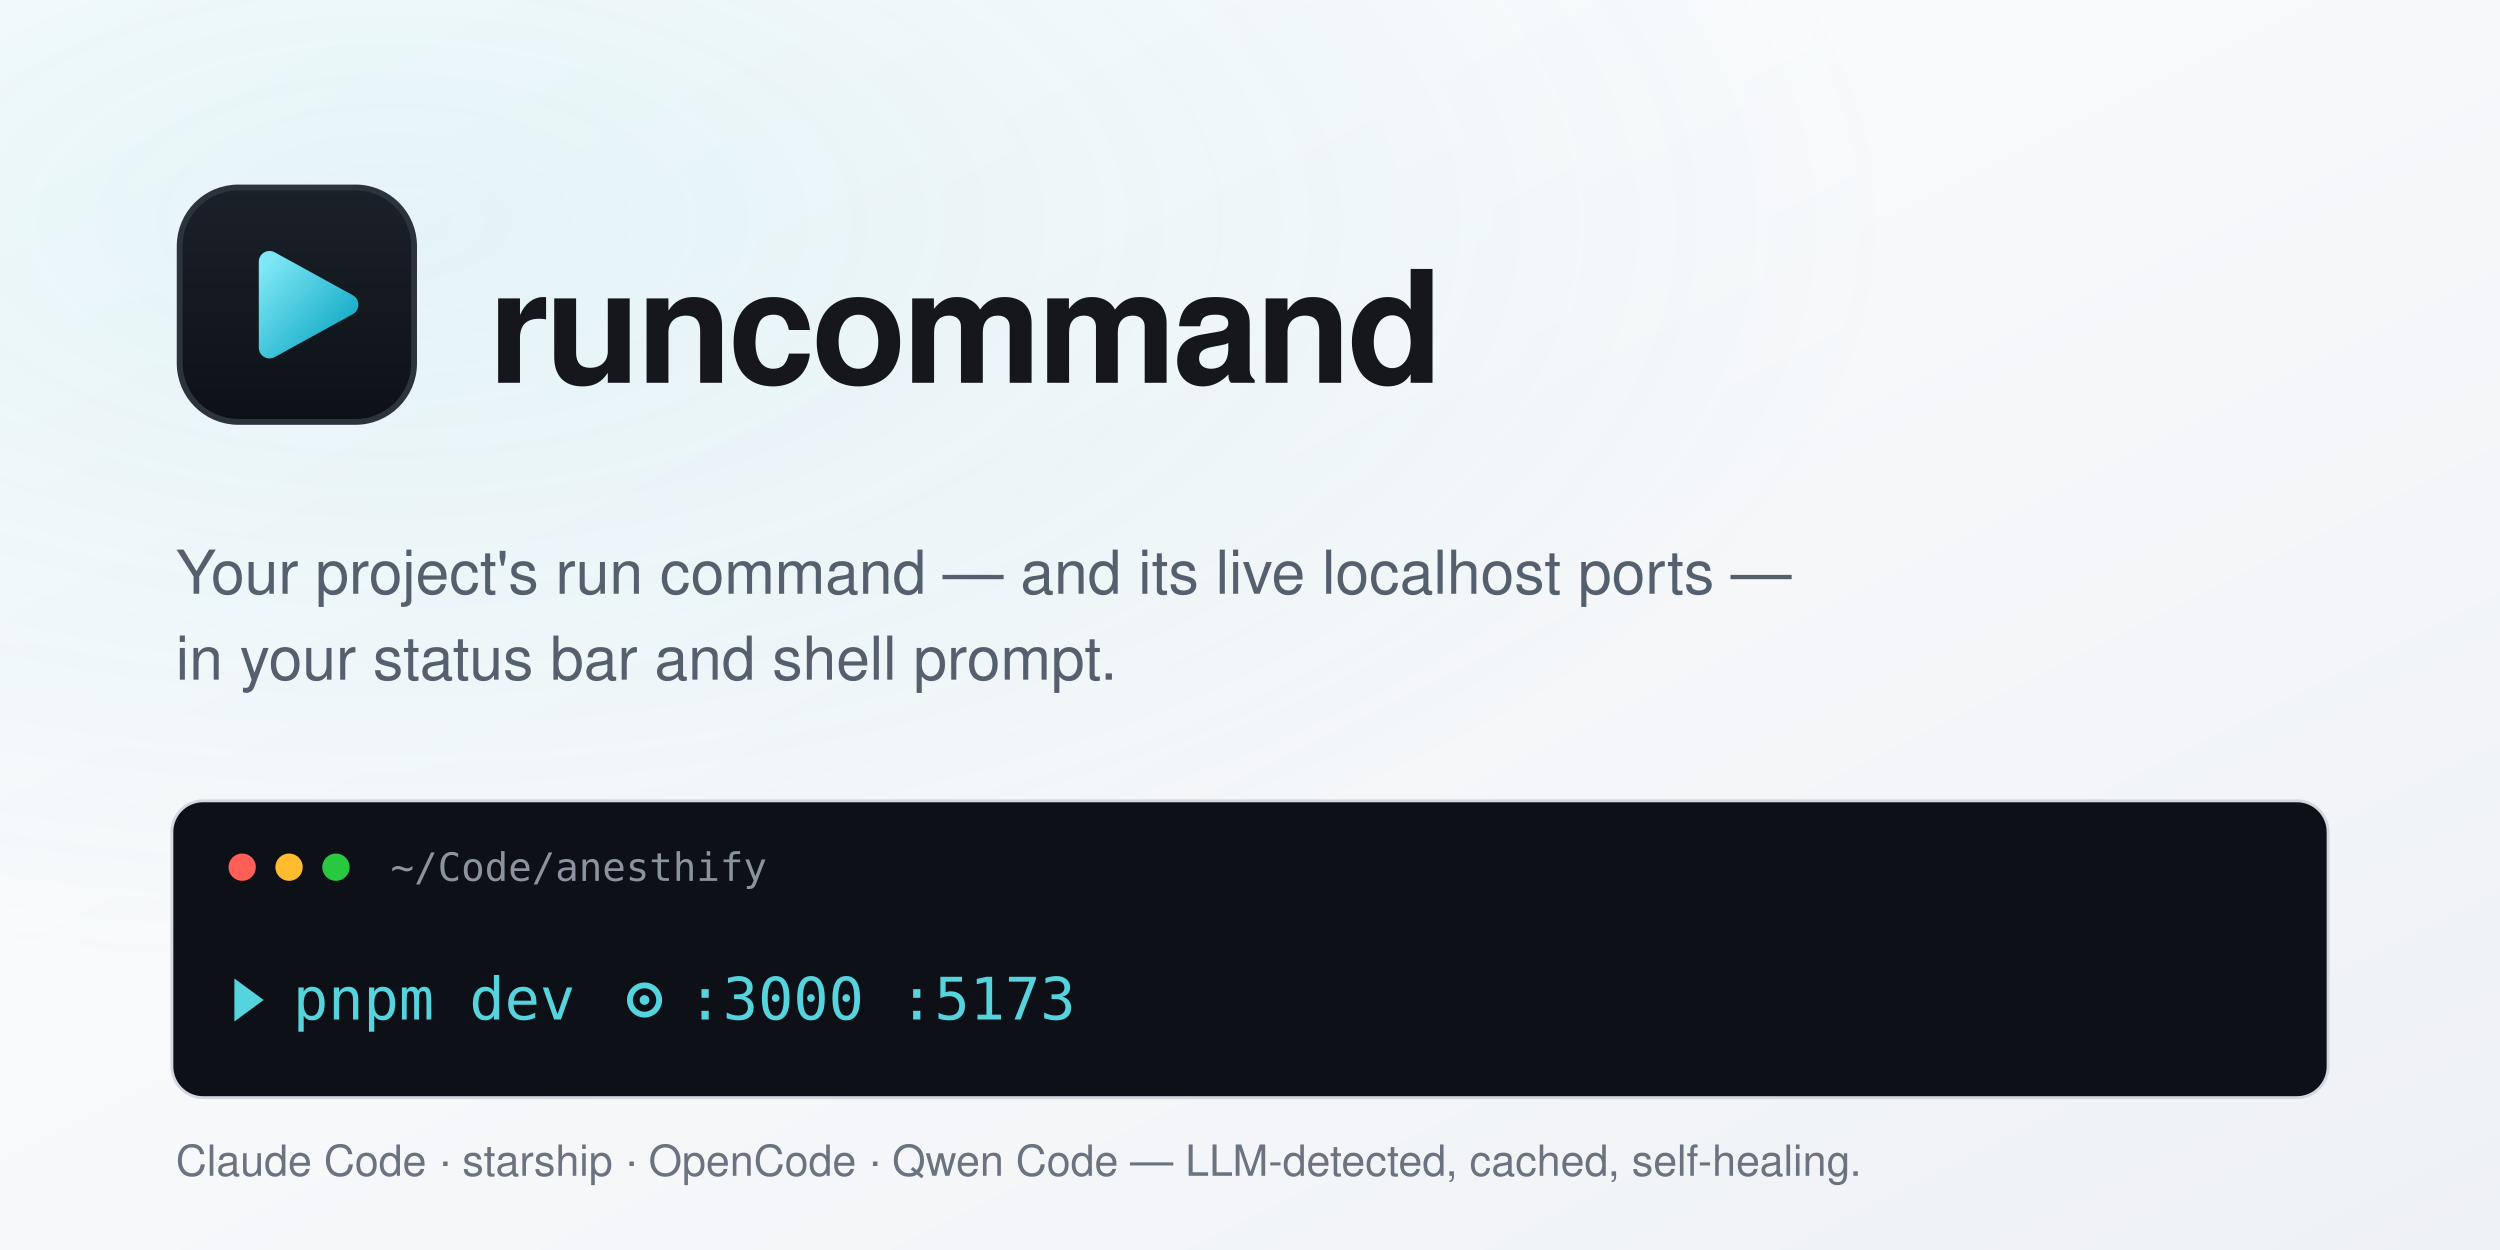
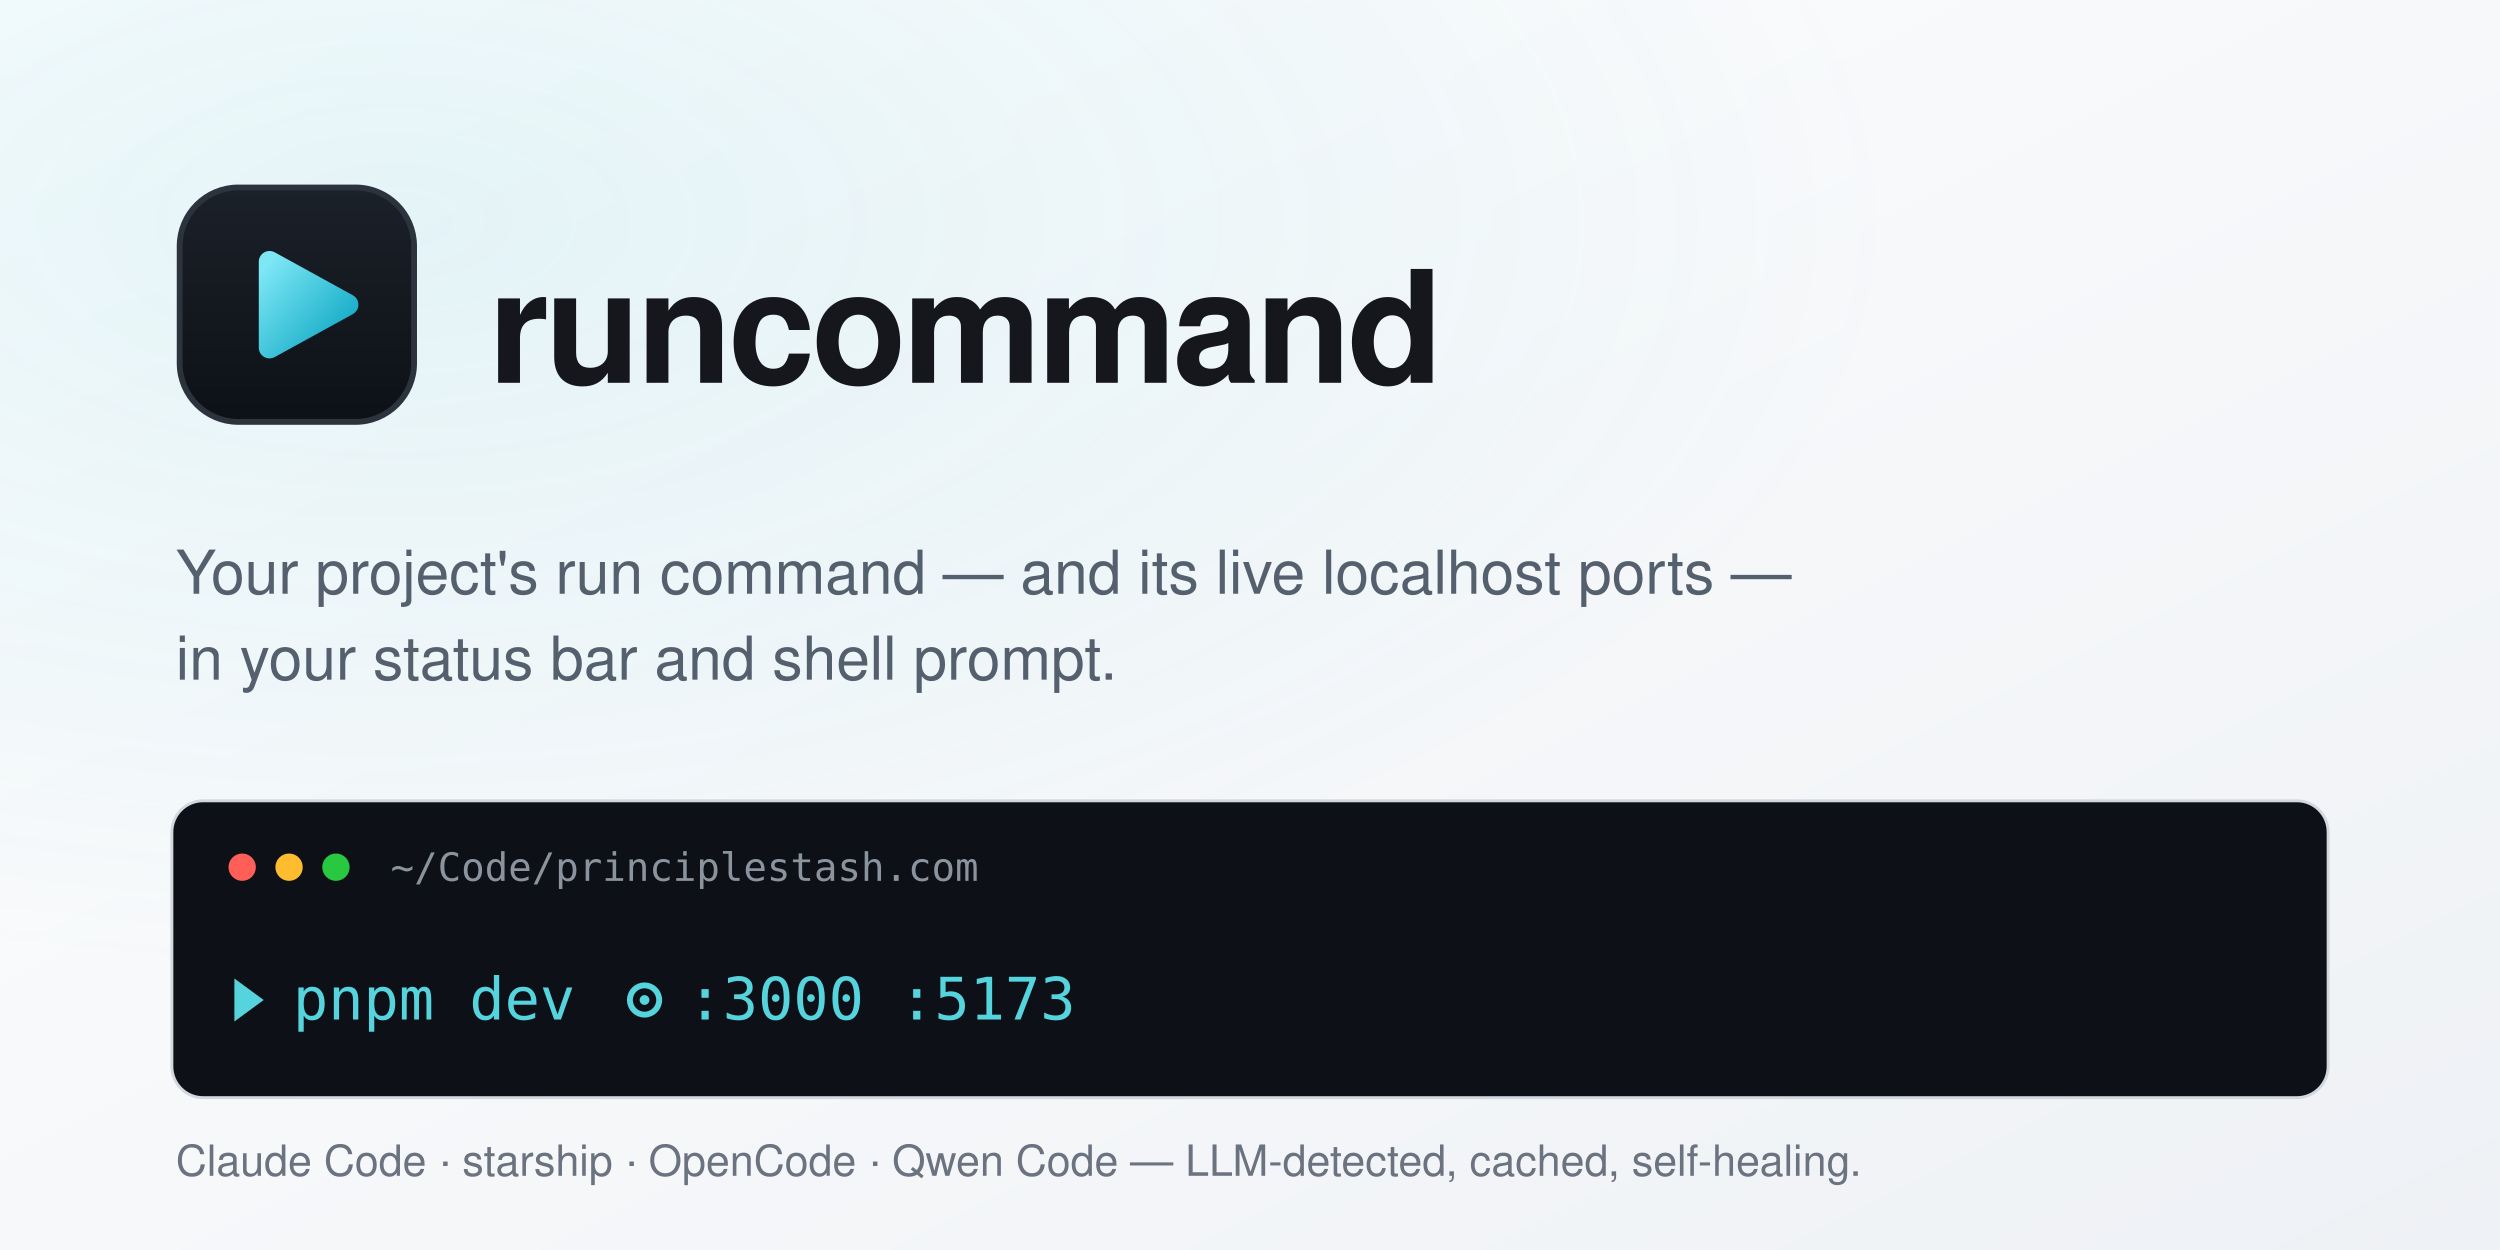
<svg xmlns="http://www.w3.org/2000/svg" width="1280" height="640" viewBox="0 0 1280 640" font-family="'Helvetica Neue', Helvetica, Arial, sans-serif">
  <defs>
    <linearGradient id="bg" x1="0" y1="0" x2="1" y2="1">
      <stop offset="0" stop-color="#ffffff" />
      <stop offset="1" stop-color="#eef1f5" />
    </linearGradient>
    <radialGradient id="glow" cx="16%" cy="18%" r="60%">
      <stop offset="0" stop-color="#0aa5c2" stop-opacity="0.10" />
      <stop offset="1" stop-color="#0aa5c2" stop-opacity="0" />
    </radialGradient>
    <linearGradient id="tri" x1="0" y1="0" x2="1" y2="1">
      <stop offset="0" stop-color="#7de7f5" />
      <stop offset="1" stop-color="#0aa5c2" />
    </linearGradient>
    <linearGradient id="bgsq" x1="0" y1="0" x2="0" y2="1">
      <stop offset="0" stop-color="#1b2129" />
      <stop offset="1" stop-color="#0d1117" />
    </linearGradient>
  </defs>
  <rect width="1280" height="640" fill="url(#bg)" />
  <rect width="1280" height="640" fill="url(#glow)" />
  <g transform="translate(88,92) scale(2)">
    <rect x="2" y="2" width="60" height="60" rx="15" fill="url(#bgsq)" stroke="#2c333d" stroke-width="1.5" />
    <path d="M25 21 L45 32 L25 43 Z" fill="url(#tri)" stroke="url(#tri)" stroke-width="5.5" stroke-linejoin="round" />
  </g>
  <text x="250" y="196" font-size="80" font-weight="800" fill="#15171c" letter-spacing="-2">runcommand</text>
  <text x="90" y="304" font-size="31" fill="#55606e">Your project's run command — and its live localhost ports —</text>
  <text x="90" y="348" font-size="31" fill="#55606e">in your status bar and shell prompt.</text>
  <rect x="88" y="410" width="1104" height="152" rx="16" fill="#0d1117" stroke="#d3d8e0" stroke-width="1.5" />
  <circle cx="124" cy="444" r="7" fill="#ff5f57" />
  <circle cx="148" cy="444" r="7" fill="#febc2e" />
  <circle cx="172" cy="444" r="7" fill="#28c840" />
-   <text x="200" y="451" font-family="Menlo, monospace" font-size="20" fill="#8b949e">~/Code/anesthify</text>
+   <text x="200" y="451" font-family="Menlo, monospace" font-size="20" fill="#8b949e">~/Code/principlestash.com</text>
  <path d="M120 501 L135 512 L120 523 Z" fill="#56d4dd" />
  <text x="150" y="522" font-family="Menlo, monospace" font-size="30" fill="#56d4dd">pnpm dev</text>
  <circle cx="330" cy="512" r="7.5" fill="none" stroke="#56d4dd" stroke-width="3" />
  <circle cx="330" cy="512" r="2.5" fill="#56d4dd" />
  <text x="352" y="522" font-family="Menlo, monospace" font-size="30" fill="#56d4dd">:3000  :5173</text>
  <text x="90" y="602" font-size="22" fill="#6b7280">Claude Code · starship · OpenCode · Qwen Code — LLM-detected, cached, self-healing.</text>
</svg>
